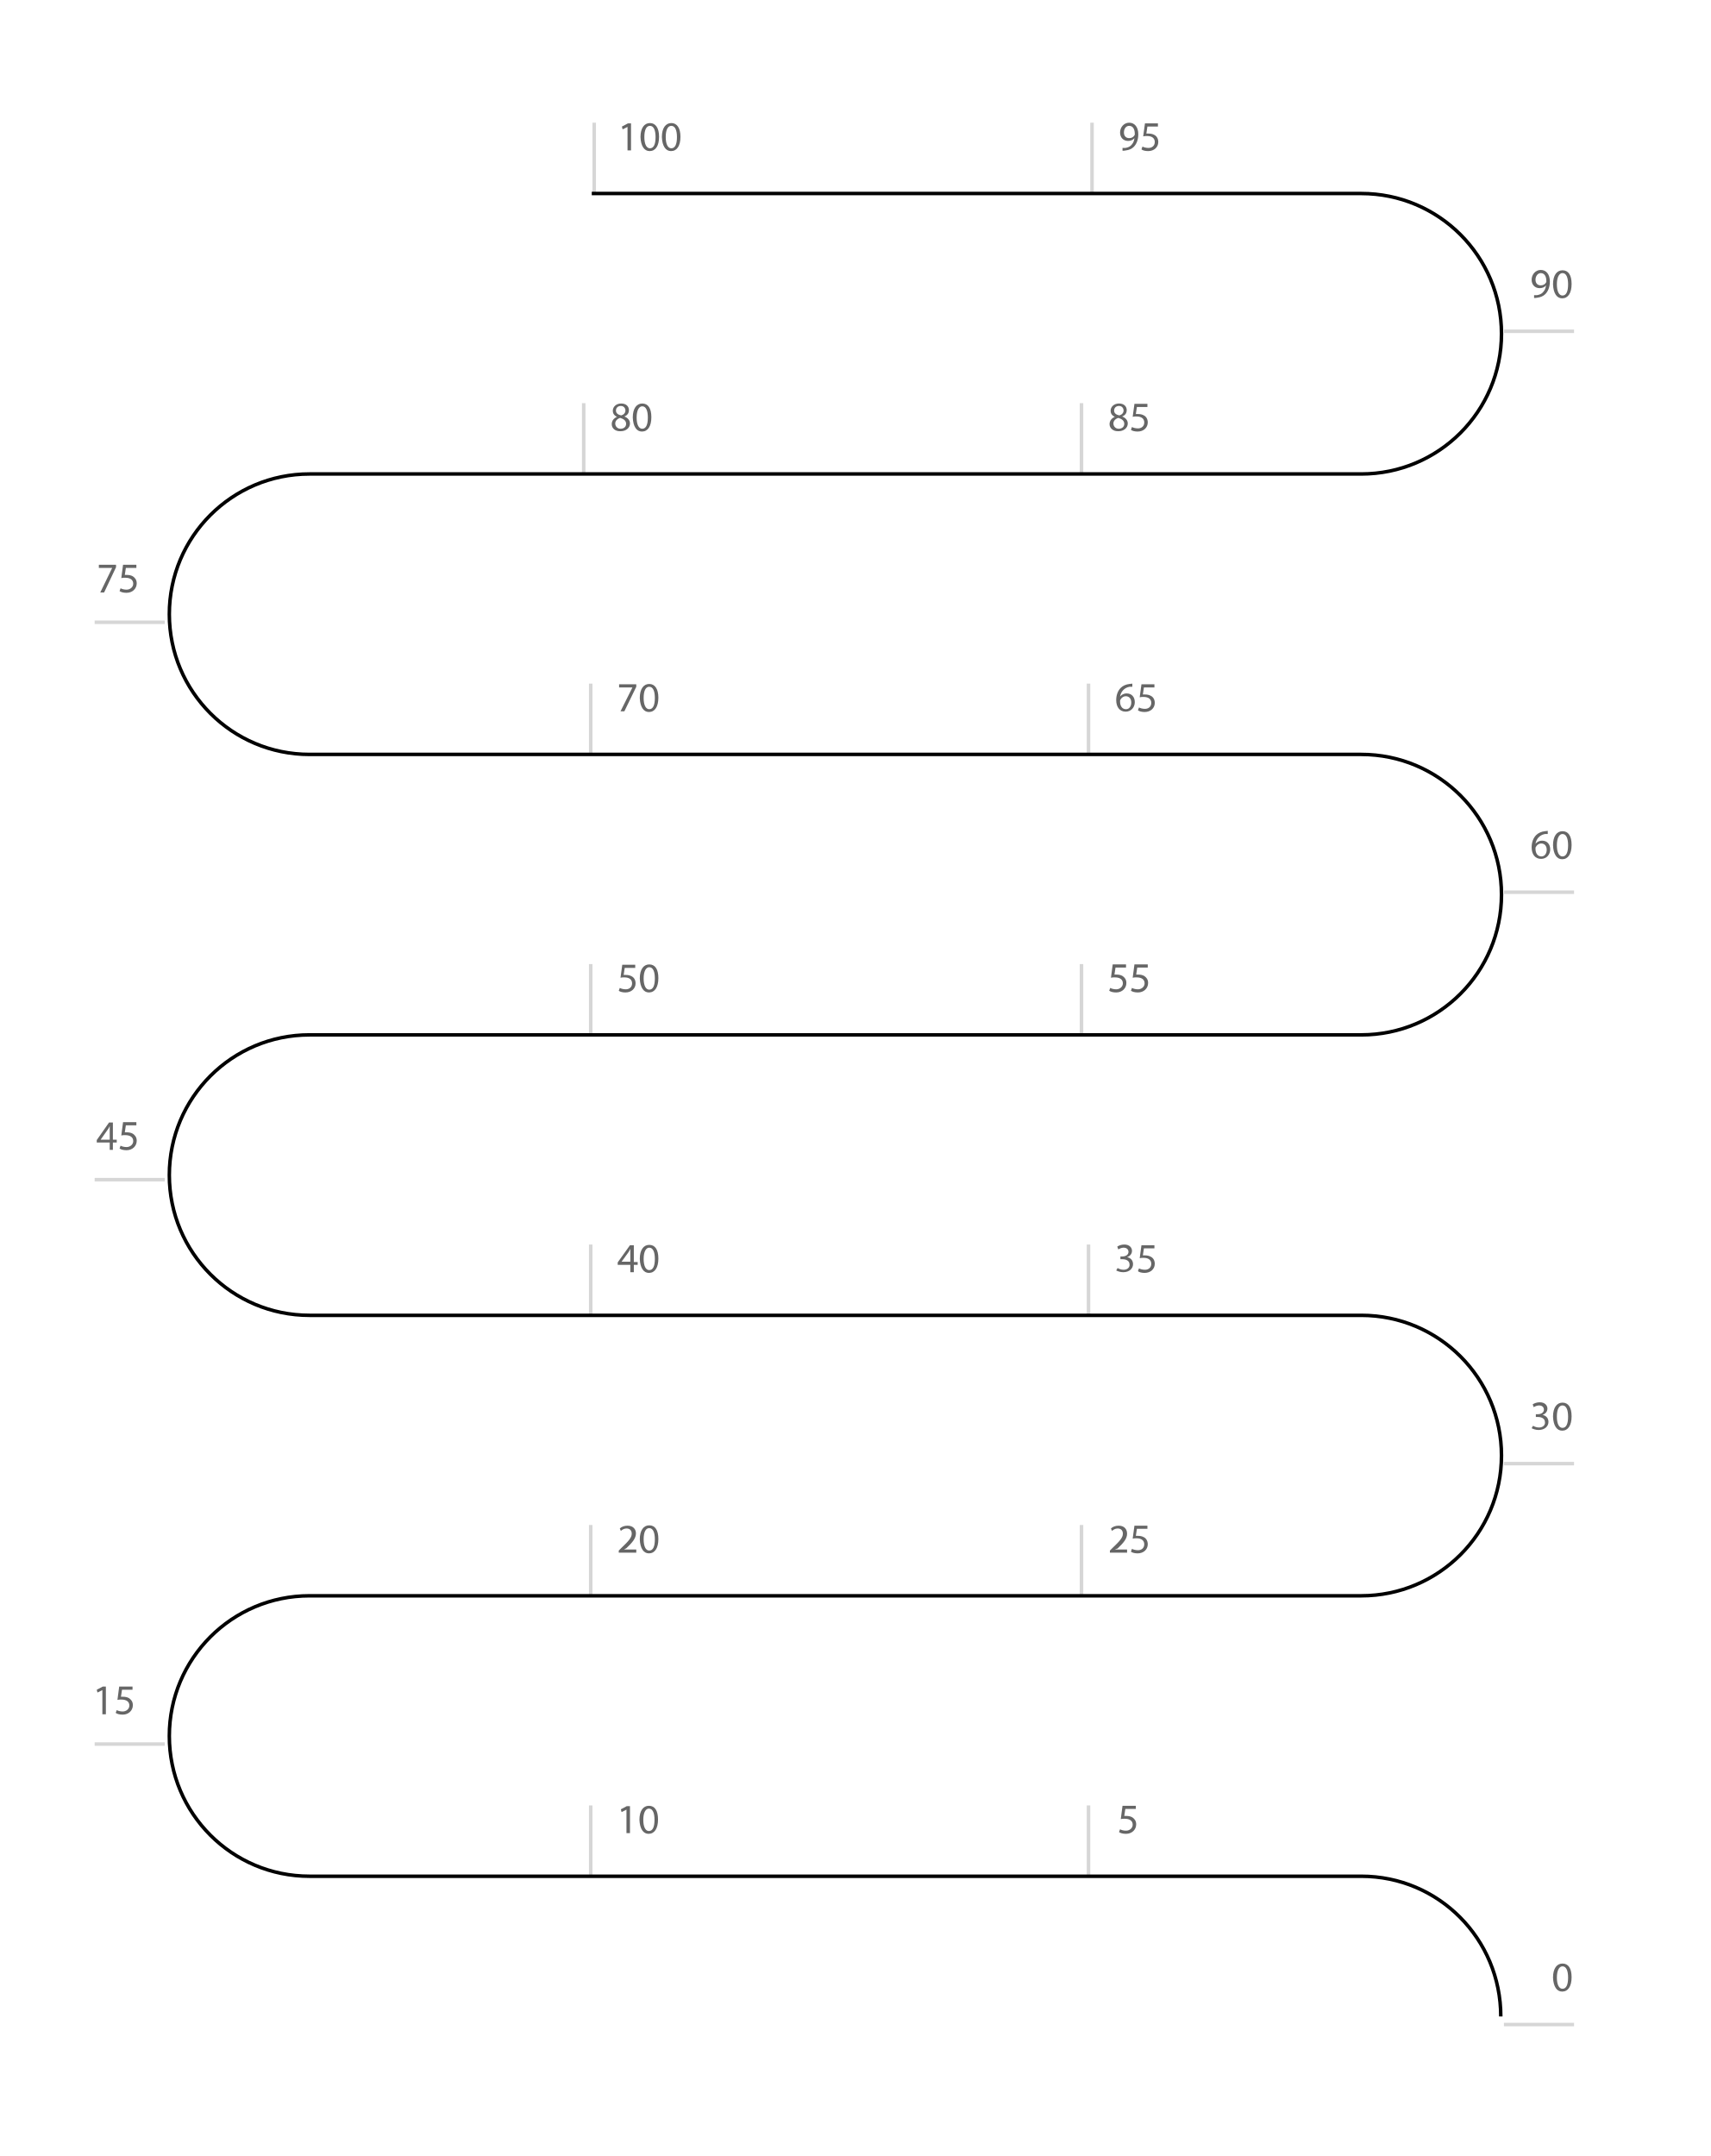
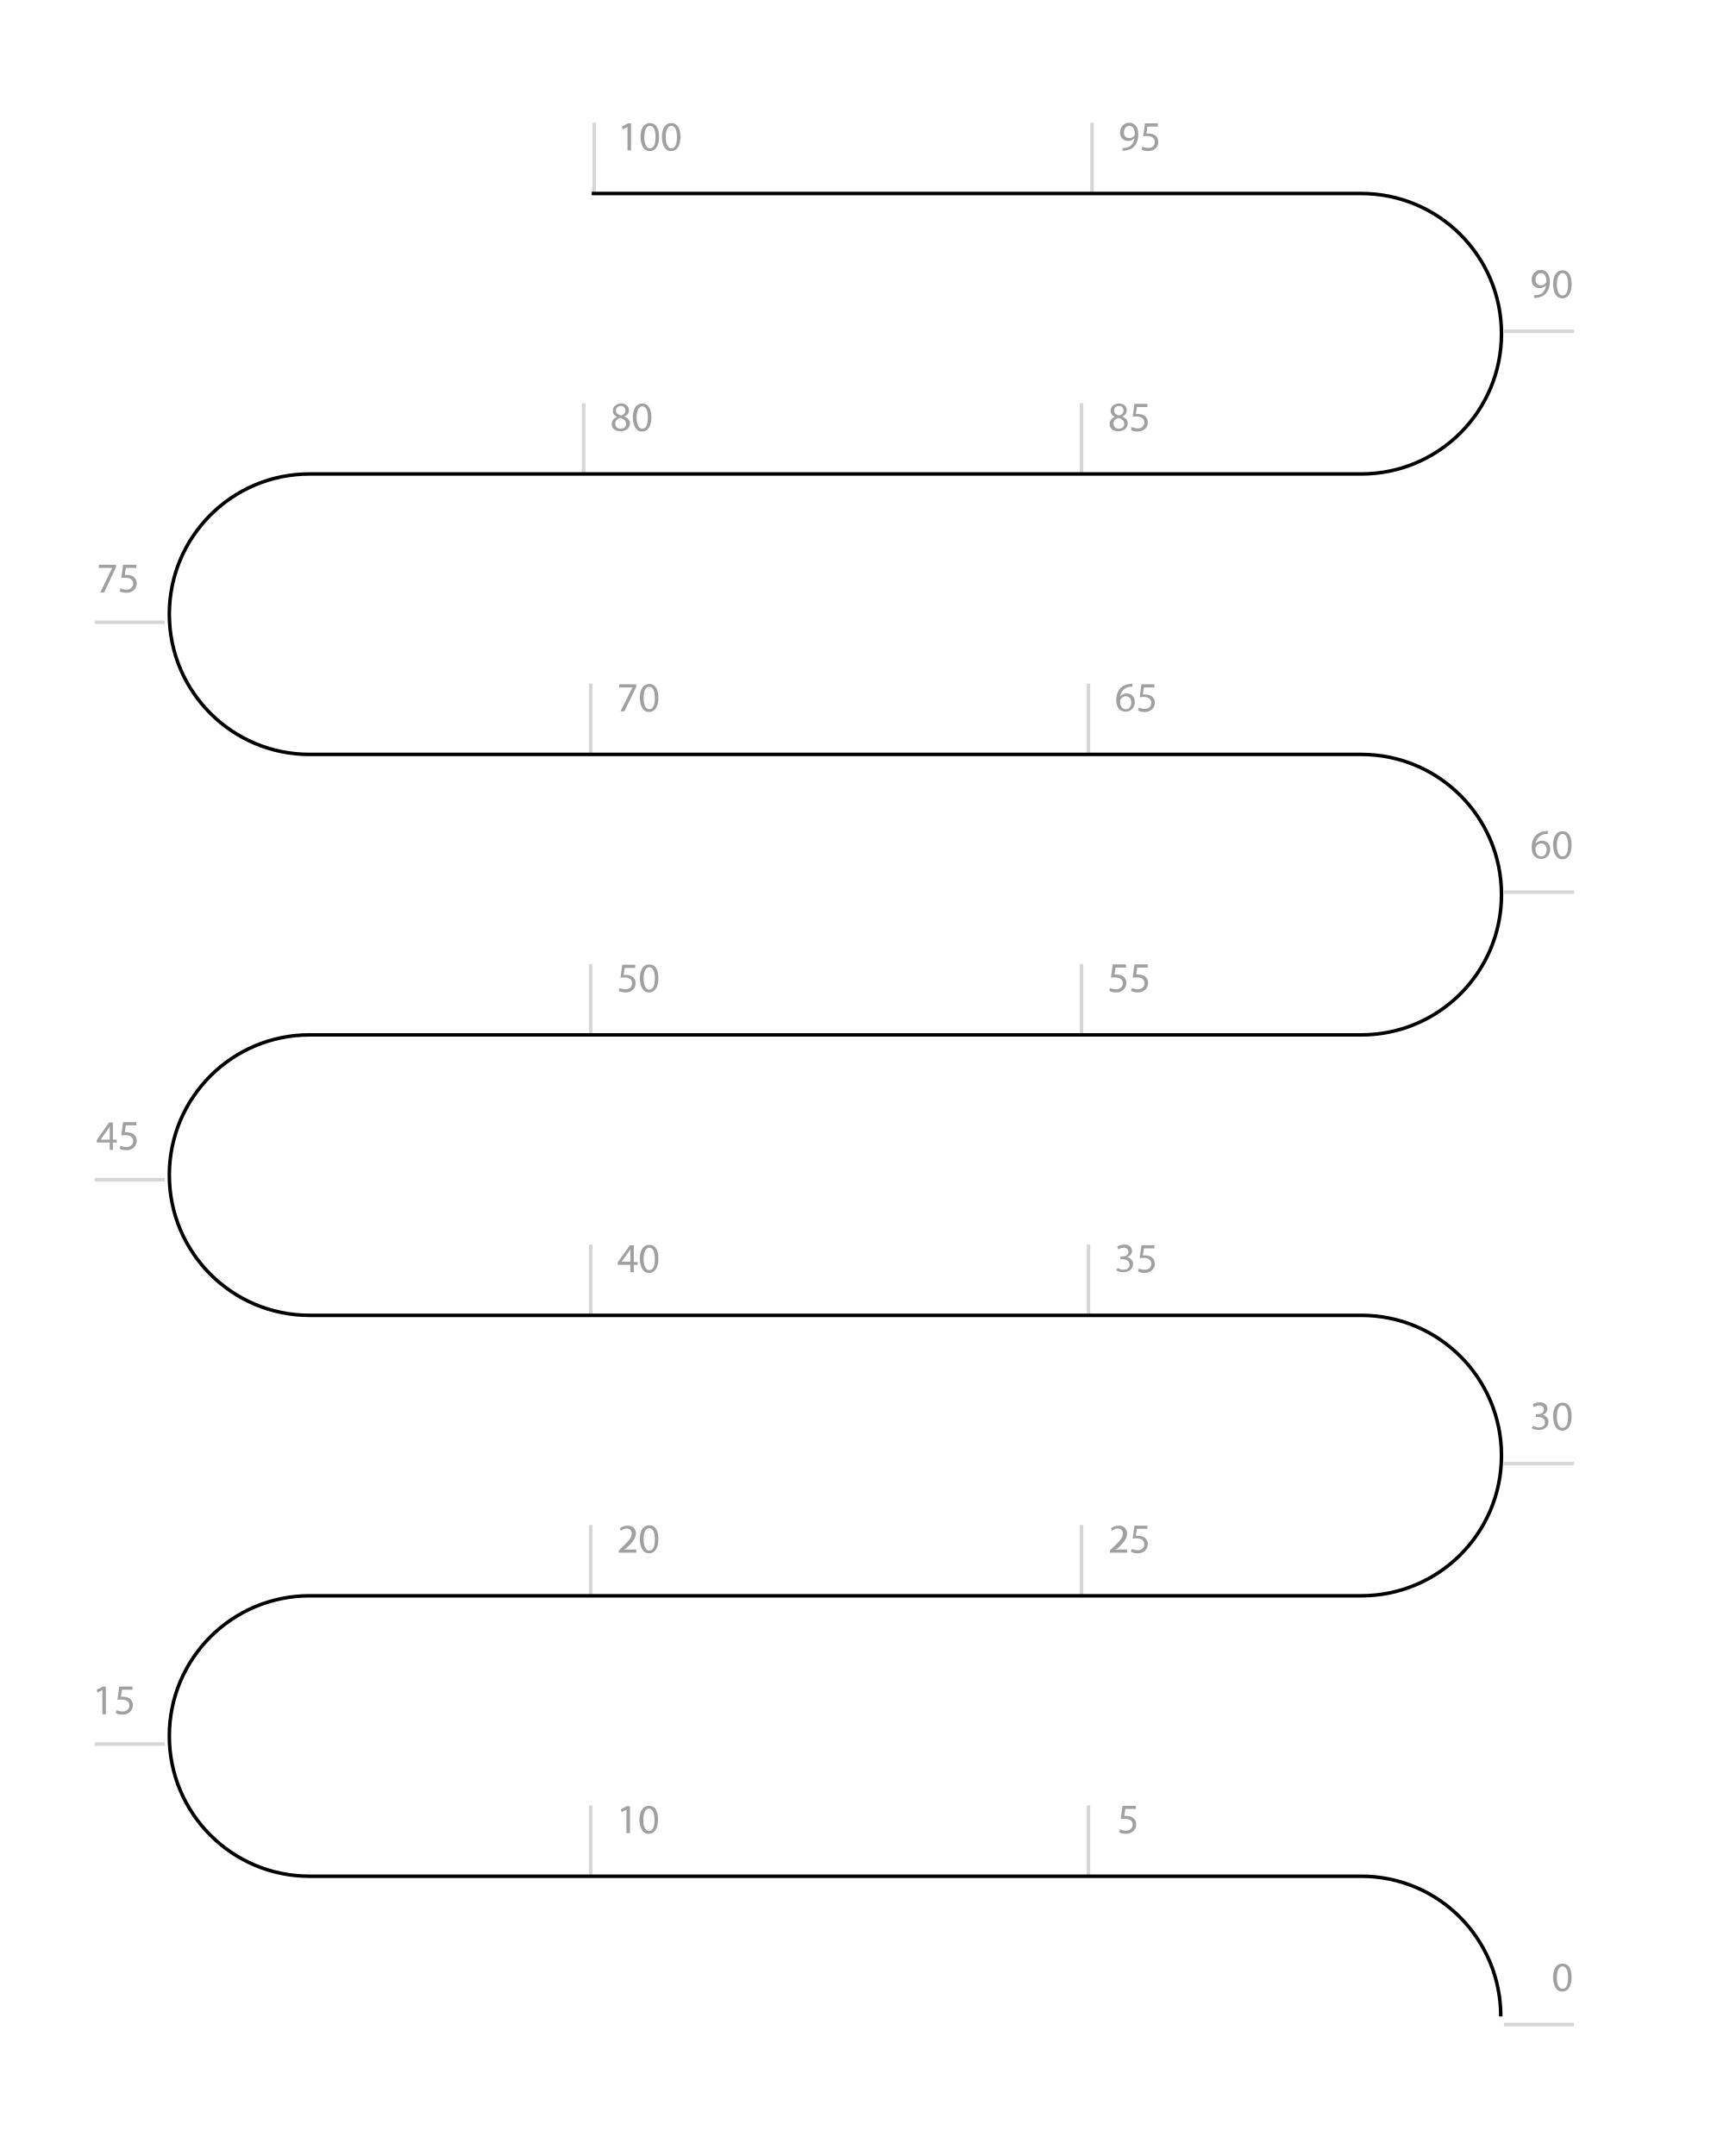
<svg xmlns="http://www.w3.org/2000/svg" version="1.1" x="0px" y="0px" width="488px" height="615px" viewBox="0 0 488 615" enable-background="new 0 0 488 615" xml:space="preserve">
  <g id="Layer_1">
    <g id="completed" display="none">
      <g display="inline">
        <path fill="none" stroke="#FFFF66" stroke-width="10" stroke-linejoin="round" stroke-miterlimit="10" d="M156,50h240     c22.1,0,40,17.9,40,40s-17.9,40-40,40H96c-22.1,0-40,17.9-40,40s17.9,40,40,40h300c22.1,0,40,17.9,40,40s-17.9,40-40,40H96     c-22.1,0-40,17.9-40,40s17.9,40,40,40h300c22.1,0,40,17.9,40,40s-17.9,40-40,40H96c-22.1,0-40,17.9-40,40c0,22.1,17.9,40,40,40     h300c22.1,0,40,17.9,40,40" />
      </g>
      <g display="inline">
        <path fill="none" stroke="#D6D6D6" stroke-width="2" d="M156,50h240c22.1,0,40,17.9,40,40s-17.9,40-40,40H96     c-22.1,0-40,17.9-40,40s17.9,40,40,40h300c22.1,0,40,17.9,40,40s-17.9,40-40,40H96c-22.1,0-40,17.9-40,40s17.9,40,40,40h300     c22.1,0,40,17.9,40,40s-17.9,40-40,40H96c-22.1,0-40,17.9-40,40c0,22.1,17.9,40,40,40h300c22.1,0,40,17.9,40,40" />
      </g>
    </g>
    <g>
      <rect x="310" y="515" fill="#D6D6D6" width="1" height="20" />
      <g>
-         <path fill="#666666" d="M324,516h-3l-0.3,2c0.2,0,0.4,0,0.6,0c0.6,0,1.2,0.1,1.7,0.4c0.6,0.4,1.1,1,1.1,2c0,1.5-1.2,2.7-2.9,2.7     c-0.9,0-1.6-0.2-2-0.5l0.3-0.8c0.3,0.2,1,0.4,1.7,0.4c1,0,1.9-0.7,1.9-1.7c0-1-0.7-1.7-2.3-1.7c-0.4,0-0.8,0-1.1,0.1l0.5-3.8h3.8     V516z" />
+         <path fill="#A0A0A0" d="M324,516h-3l-0.3,2c0.2,0,0.4,0,0.6,0c0.6,0,1.2,0.1,1.7,0.4c0.6,0.4,1.1,1,1.1,2c0,1.5-1.2,2.7-2.9,2.7     c-0.9,0-1.6-0.2-2-0.5l0.3-0.8c0.3,0.2,1,0.4,1.7,0.4c1,0,1.9-0.7,1.9-1.7s-0.7-1.7-2.3-1.7c-0.4,0-0.8,0-1.1,0.1l0.5-3.8h3.8     L324,516L324,516z" />
      </g>
    </g>
    <g>
      <rect x="429" y="577" fill="#D6D6D6" width="20" height="1" />
      <g>
-         <path fill="#666666" d="M448.3,564c0,2.6-1,4.1-2.7,4.1c-1.5,0-2.5-1.4-2.6-4c0-2.6,1.1-4,2.7-4     C447.4,560.1,448.3,561.5,448.3,564z M444.1,564.1c0,2,0.6,3.2,1.6,3.2c1.1,0,1.6-1.2,1.6-3.2c0-1.9-0.5-3.2-1.6-3.2     C444.8,560.9,444.1,562,444.1,564.1z" />
+         <path fill="#A0A0A0" d="M448.3,564c0,2.6-1,4.1-2.7,4.1c-1.5,0-2.5-1.4-2.6-4c0-2.6,1.1-4,2.7-4     C447.4,560.1,448.3,561.5,448.3,564z M444.1,564.1c0,2,0.6,3.2,1.6,3.2c1.1,0,1.6-1.2,1.6-3.2c0-1.9-0.5-3.2-1.6-3.2     C444.8,560.9,444.1,562,444.1,564.1z" />
      </g>
    </g>
    <g>
      <rect x="429" y="417" fill="#D6D6D6" width="20" height="1" />
      <g>
-         <path fill="#666666" d="M437.3,406.7c0.3,0.2,1,0.5,1.7,0.5c1.3,0,1.8-0.9,1.7-1.5c0-1.1-1-1.5-2-1.5h-0.6v-0.8h0.6     c0.8,0,1.7-0.4,1.7-1.3c0-0.6-0.4-1.2-1.4-1.2c-0.6,0-1.2,0.3-1.5,0.5l-0.3-0.8c0.4-0.3,1.2-0.6,2-0.6c1.5,0,2.2,0.9,2.2,1.8     c0,0.8-0.5,1.5-1.4,1.8v0c1,0.2,1.7,0.9,1.7,2c0,1.2-1,2.3-2.8,2.3c-0.9,0-1.6-0.3-2-0.5L437.3,406.7z" />
-         <path fill="#666666" d="M448.3,404c0,2.6-1,4.1-2.7,4.1c-1.5,0-2.5-1.4-2.6-4c0-2.6,1.1-4,2.7-4     C447.4,400.1,448.3,401.5,448.3,404z M444.1,404.1c0,2,0.6,3.2,1.6,3.2c1.1,0,1.6-1.2,1.6-3.2c0-1.9-0.5-3.2-1.6-3.2     C444.7,400.9,444.1,402,444.1,404.1z" />
+         <path fill="#A0A0A0" d="M437.3,406.7c0.3,0.2,1,0.5,1.7,0.5c1.3,0,1.8-0.9,1.7-1.5c0-1.1-1-1.5-2-1.5h-0.6v-0.8h0.6     c0.8,0,1.7-0.4,1.7-1.3c0-0.6-0.4-1.2-1.4-1.2c-0.6,0-1.2,0.3-1.5,0.5l-0.3-0.8c0.4-0.3,1.2-0.6,2-0.6c1.5,0,2.2,0.9,2.2,1.8     c0,0.8-0.5,1.5-1.4,1.8l0,0c1,0.2,1.7,0.9,1.7,2c0,1.2-1,2.3-2.8,2.3c-0.9,0-1.6-0.3-2-0.5L437.3,406.7z" />
+         <path fill="#A0A0A0" d="M448.3,404c0,2.6-1,4.1-2.7,4.1c-1.5,0-2.5-1.4-2.6-4c0-2.6,1.1-4,2.7-4     C447.4,400.1,448.3,401.5,448.3,404z M444.1,404.1c0,2,0.6,3.2,1.6,3.2c1.1,0,1.6-1.2,1.6-3.2c0-1.9-0.5-3.2-1.6-3.2     C444.7,400.9,444.1,402,444.1,404.1z" />
      </g>
    </g>
    <g>
      <rect x="429" y="254" fill="#D6D6D6" width="20" height="1" />
      <g>
-         <path fill="#666666" d="M441.5,237.9c-0.2,0-0.5,0-0.8,0c-1.6,0.3-2.5,1.5-2.7,2.8h0c0.4-0.5,1-0.9,1.9-0.9c1.4,0,2.3,1,2.3,2.5     c0,1.4-1,2.7-2.6,2.7c-1.7,0-2.7-1.3-2.7-3.3c0-1.5,0.5-2.7,1.3-3.5c0.6-0.6,1.5-1,2.5-1.1c0.3,0,0.6-0.1,0.8-0.1L441.5,237.9     L441.5,237.9z M441.2,242.4c0-1.1-0.6-1.8-1.6-1.8c-0.6,0-1.2,0.4-1.5,1c-0.1,0.1-0.1,0.3-0.1,0.5c0,1.3,0.6,2.2,1.7,2.2     C440.6,244.3,441.2,243.5,441.2,242.4z" />
-         <path fill="#666666" d="M448.3,241c0,2.6-1,4.1-2.7,4.1c-1.5,0-2.5-1.4-2.6-4c0-2.6,1.1-4,2.7-4     C447.4,237.1,448.3,238.5,448.3,241z M444.1,241.1c0,2,0.6,3.2,1.6,3.2c1.1,0,1.6-1.2,1.6-3.2c0-1.9-0.5-3.2-1.6-3.2     C444.8,237.9,444.1,239,444.1,241.1z" />
+         <path fill="#A0A0A0" d="M441.5,237.9c-0.2,0-0.5,0-0.8,0c-1.6,0.3-2.5,1.5-2.7,2.8l0,0c0.4-0.5,1-0.9,1.9-0.9     c1.4,0,2.3,1,2.3,2.5c0,1.4-1,2.7-2.6,2.7c-1.7,0-2.7-1.3-2.7-3.3c0-1.5,0.5-2.7,1.3-3.5c0.6-0.6,1.5-1,2.5-1.1     c0.3,0,0.6-0.1,0.8-0.1L441.5,237.9L441.5,237.9z M441.2,242.4c0-1.1-0.6-1.8-1.6-1.8c-0.6,0-1.2,0.4-1.5,1     c-0.1,0.1-0.1,0.3-0.1,0.5c0,1.3,0.6,2.2,1.7,2.2C440.6,244.3,441.2,243.5,441.2,242.4z" />
+         <path fill="#A0A0A0" d="M448.3,241c0,2.6-1,4.1-2.7,4.1c-1.5,0-2.5-1.4-2.6-4c0-2.6,1.1-4,2.7-4     C447.4,237.1,448.3,238.5,448.3,241z M444.1,241.1c0,2,0.6,3.2,1.6,3.2c1.1,0,1.6-1.2,1.6-3.2c0-1.9-0.5-3.2-1.6-3.2     C444.8,237.9,444.1,239,444.1,241.1z" />
      </g>
    </g>
    <g>
      <rect x="429" y="94" fill="#D6D6D6" width="20" height="1" />
      <g>
-         <path fill="#666666" d="M437.6,84.2c0.2,0,0.5,0,0.8,0c0.6-0.1,1.2-0.3,1.6-0.7c0.5-0.5,0.9-1.1,1-2.1h0c-0.4,0.5-1,0.8-1.8,0.8     c-1.4,0-2.3-1-2.3-2.4c0-1.5,1.1-2.8,2.6-2.8c1.6,0,2.6,1.3,2.6,3.3c0,1.7-0.6,2.9-1.3,3.6c-0.6,0.6-1.4,0.9-2.2,1     c-0.4,0.1-0.7,0.1-1,0.1L437.6,84.2L437.6,84.2z M438,79.8c0,1,0.6,1.6,1.5,1.6c0.7,0,1.2-0.3,1.5-0.8c0.1-0.1,0.1-0.2,0.1-0.4     c0-1.3-0.5-2.3-1.6-2.3C438.7,77.9,438,78.7,438,79.8z" />
-         <path fill="#666666" d="M448.3,81c0,2.6-1,4.1-2.7,4.1c-1.5,0-2.5-1.4-2.6-4c0-2.6,1.1-4,2.7-4C447.4,77.1,448.3,78.5,448.3,81z      M444.1,81.1c0,2,0.6,3.2,1.6,3.2c1.1,0,1.6-1.2,1.6-3.2c0-1.9-0.5-3.2-1.6-3.2C444.8,77.9,444.1,79,444.1,81.1z" />
+         <path fill="#A0A0A0" d="M437.6,84.2c0.2,0,0.5,0,0.8,0c0.6-0.1,1.2-0.3,1.6-0.7c0.5-0.5,0.9-1.1,1-2.1l0,0     c-0.4,0.5-1,0.8-1.8,0.8c-1.4,0-2.3-1-2.3-2.4c0-1.5,1.1-2.8,2.6-2.8c1.6,0,2.6,1.3,2.6,3.3c0,1.7-0.6,2.9-1.3,3.6     c-0.6,0.6-1.4,0.9-2.2,1c-0.4,0.1-0.7,0.1-1,0.1L437.6,84.2L437.6,84.2z M438,79.8c0,1,0.6,1.6,1.5,1.6c0.7,0,1.2-0.3,1.5-0.8     c0.1-0.1,0.1-0.2,0.1-0.4c0-1.3-0.5-2.3-1.6-2.3C438.7,77.9,438,78.7,438,79.8z" />
+         <path fill="#A0A0A0" d="M448.3,81c0,2.6-1,4.1-2.7,4.1c-1.5,0-2.5-1.4-2.6-4c0-2.6,1.1-4,2.7-4C447.4,77.1,448.3,78.5,448.3,81z      M444.1,81.1c0,2,0.6,3.2,1.6,3.2c1.1,0,1.6-1.2,1.6-3.2c0-1.9-0.5-3.2-1.6-3.2C444.8,77.9,444.1,79,444.1,81.1z" />
      </g>
    </g>
    <g>
      <rect x="27" y="497" fill="#D6D6D6" width="20" height="1" />
      <g>
-         <path fill="#666666" d="M29.2,482.1L29.2,482.1l-1.4,0.7l-0.2-0.8l1.7-0.9h0.9v7.9h-1L29.2,482.1L29.2,482.1z" />
-         <path fill="#666666" d="M37.8,482h-3l-0.3,2c0.2,0,0.4,0,0.6,0c0.6,0,1.2,0.1,1.7,0.4c0.6,0.4,1.1,1,1.1,2c0,1.5-1.2,2.7-2.9,2.7     c-0.9,0-1.6-0.2-2-0.5l0.3-0.8c0.3,0.2,1,0.4,1.7,0.4c1,0,1.9-0.7,1.9-1.7c0-1-0.7-1.7-2.3-1.7c-0.4,0-0.8,0-1.1,0.1l0.5-3.8h3.8     C37.8,481.1,37.8,482,37.8,482z" />
+         <path fill="#A0A0A0" d="M29.2,482.1L29.2,482.1l-1.4,0.7l-0.2-0.8l1.7-0.9h0.9v7.9h-1V482.1L29.2,482.1z" />
+         <path fill="#A0A0A0" d="M37.8,482h-3l-0.3,2c0.2,0,0.4,0,0.6,0c0.6,0,1.2,0.1,1.7,0.4c0.6,0.4,1.1,1,1.1,2c0,1.5-1.2,2.7-2.9,2.7     c-0.9,0-1.6-0.2-2-0.5l0.3-0.8c0.3,0.2,1,0.4,1.7,0.4c1,0,1.9-0.7,1.9-1.7s-0.7-1.7-2.3-1.7c-0.4,0-0.8,0-1.1,0.1l0.5-3.8h3.8     V482z" />
      </g>
    </g>
    <g>
      <rect x="27" y="336" fill="#D6D6D6" width="20" height="1" />
      <g>
-         <path fill="#666666" d="M31.3,328v-2.1h-3.7v-0.7l3.5-5h1.1v4.9h1.1v0.8h-1.1v2.1H31.3z M31.3,325v-2.6c0-0.4,0-0.8,0-1.2h0     c-0.2,0.5-0.4,0.8-0.7,1.2l-1.9,2.7v0H31.3z" />
-         <path fill="#666666" d="M38.9,321h-3l-0.3,2c0.2,0,0.4,0,0.6,0c0.6,0,1.2,0.1,1.7,0.4c0.6,0.4,1.1,1,1.1,2c0,1.5-1.2,2.7-2.9,2.7     c-0.9,0-1.6-0.2-2-0.5l0.3-0.8c0.3,0.2,1,0.4,1.7,0.4c1,0,1.9-0.7,1.9-1.7c0-1-0.7-1.7-2.3-1.7c-0.4,0-0.8,0-1.1,0.1l0.5-3.8h3.8     C38.9,320.1,38.9,321,38.9,321z" />
+         <path fill="#A0A0A0" d="M31.3,328v-2.1h-3.7v-0.7l3.5-5h1.1v4.9h1.1v0.8h-1.1v2.1L31.3,328L31.3,328z M31.3,325v-2.6     c0-0.4,0-0.8,0-1.2l0,0c-0.2,0.5-0.4,0.8-0.7,1.2l-1.9,2.7l0,0h2.6V325z" />
+         <path fill="#A0A0A0" d="M38.9,321h-3l-0.3,2c0.2,0,0.4,0,0.6,0c0.6,0,1.2,0.1,1.7,0.4c0.6,0.4,1.1,1,1.1,2c0,1.5-1.2,2.7-2.9,2.7     c-0.9,0-1.6-0.2-2-0.5l0.3-0.8c0.3,0.2,1,0.4,1.7,0.4c1,0,1.9-0.7,1.9-1.7s-0.7-1.7-2.3-1.7c-0.4,0-0.8,0-1.1,0.1l0.5-3.8h3.8     V321z" />
      </g>
    </g>
    <g>
      <rect x="27" y="177" fill="#D6D6D6" width="20" height="1" />
      <g>
-         <path fill="#666666" d="M33.1,161.1v0.7l-3.4,7.2h-1.1l3.4-7v0h-3.8v-0.9H33.1z" />
-         <path fill="#666666" d="M38.9,162h-3l-0.3,2c0.2,0,0.4,0,0.6,0c0.6,0,1.2,0.1,1.7,0.4c0.6,0.4,1.1,1,1.1,2c0,1.5-1.2,2.7-2.9,2.7     c-0.9,0-1.6-0.2-2-0.5l0.3-0.8c0.3,0.2,1,0.4,1.7,0.4c1,0,1.9-0.7,1.9-1.7c0-1-0.7-1.7-2.3-1.7c-0.4,0-0.8,0-1.1,0.1l0.5-3.8h3.8     C38.9,161.1,38.9,162,38.9,162z" />
+         <path fill="#A0A0A0" d="M33.1,161.1v0.7l-3.4,7.2h-1.1l3.4-7l0,0h-3.8v-0.9H33.1z" />
+         <path fill="#A0A0A0" d="M38.9,162h-3l-0.3,2c0.2,0,0.4,0,0.6,0c0.6,0,1.2,0.1,1.7,0.4c0.6,0.4,1.1,1,1.1,2c0,1.5-1.2,2.7-2.9,2.7     c-0.9,0-1.6-0.2-2-0.5l0.3-0.8c0.3,0.2,1,0.4,1.7,0.4c1,0,1.9-0.7,1.9-1.7s-0.7-1.7-2.3-1.7c-0.4,0-0.8,0-1.1,0.1l0.5-3.8h3.8     C38.9,161.1,38.9,162,38.9,162z" />
      </g>
    </g>
    <g>
      <rect x="168" y="515" fill="#D6D6D6" width="1" height="20" />
      <g>
-         <path fill="#666666" d="M178.7,516.2L178.7,516.2l-1.4,0.7l-0.2-0.8l1.7-0.9h0.9v7.7h-1L178.7,516.2L178.7,516.2z" />
-         <path fill="#666666" d="M187.7,519c0,2.6-1,4.1-2.7,4.1c-1.5,0-2.5-1.4-2.6-4c0-2.6,1.1-4,2.7-4     C186.8,515.1,187.7,516.5,187.7,519z M183.5,519.1c0,2,0.6,3.2,1.6,3.2c1.1,0,1.6-1.2,1.6-3.2c0-1.9-0.5-3.2-1.6-3.2     C184.2,515.9,183.5,517,183.5,519.1z" />
+         <path fill="#A0A0A0" d="M178.7,516.2L178.7,516.2l-1.4,0.7l-0.2-0.8l1.7-0.9h0.9v7.7h-1V516.2L178.7,516.2z" />
+         <path fill="#A0A0A0" d="M187.7,519c0,2.6-1,4.1-2.7,4.1c-1.5,0-2.5-1.4-2.6-4c0-2.6,1.1-4,2.7-4     C186.8,515.1,187.7,516.5,187.7,519z M183.5,519.1c0,2,0.6,3.2,1.6,3.2c1.1,0,1.6-1.2,1.6-3.2c0-1.9-0.5-3.2-1.6-3.2     C184.2,515.9,183.5,517,183.5,519.1z" />
      </g>
    </g>
    <g>
      <rect x="308" y="435" fill="#D6D6D6" width="1" height="20" />
      <g>
-         <path fill="#666666" d="M316.6,442.9v-0.6l0.8-0.8c2-1.9,2.9-2.9,2.9-4c0-0.8-0.4-1.5-1.5-1.5c-0.7,0-1.3,0.4-1.6,0.7l-0.3-0.7     c0.5-0.5,1.3-0.8,2.2-0.8c1.7,0,2.4,1.1,2.4,2.3c0,1.4-1,2.6-2.7,4.2L318,442v0h3.5v0.9H316.6z" />
-         <path fill="#666666" d="M327.3,436.1h-3l-0.3,2c0.2,0,0.3,0,0.6,0c0.6,0,1.2,0.1,1.7,0.4c0.6,0.3,1.1,1,1.1,2     c0,1.5-1.2,2.6-2.9,2.6c-0.8,0-1.6-0.2-1.9-0.5l0.3-0.8c0.3,0.2,1,0.4,1.7,0.4c1,0,1.8-0.6,1.8-1.7c0-1-0.7-1.7-2.2-1.7     c-0.4,0-0.8,0-1.1,0.1l0.5-3.7h3.7V436.1z" />
+         <path fill="#A0A0A0" d="M316.6,442.9v-0.6l0.8-0.8c2-1.9,2.9-2.9,2.9-4c0-0.8-0.4-1.5-1.5-1.5c-0.7,0-1.3,0.4-1.6,0.7l-0.3-0.7     c0.5-0.5,1.3-0.8,2.2-0.8c1.7,0,2.4,1.1,2.4,2.3c0,1.4-1,2.6-2.7,4.2L318,442l0,0h3.5v0.9H316.6z" />
+         <path fill="#A0A0A0" d="M327.3,436.1h-3l-0.3,2c0.2,0,0.3,0,0.6,0c0.6,0,1.2,0.1,1.7,0.4c0.6,0.3,1.1,1,1.1,2     c0,1.5-1.2,2.6-2.9,2.6c-0.8,0-1.6-0.2-1.9-0.5l0.3-0.8c0.3,0.2,1,0.4,1.7,0.4c1,0,1.8-0.6,1.8-1.7c0-1-0.7-1.7-2.2-1.7     c-0.4,0-0.8,0-1.1,0.1l0.5-3.7h3.7L327.3,436.1L327.3,436.1z" />
      </g>
    </g>
    <g>
      <rect x="168" y="435" fill="#D6D6D6" width="1" height="20" />
      <g>
-         <path fill="#666666" d="M176.5,442.9v-0.6l0.8-0.8c2-1.9,2.9-2.9,2.9-4c0-0.8-0.4-1.5-1.5-1.5c-0.7,0-1.3,0.4-1.6,0.7l-0.3-0.7     c0.5-0.5,1.3-0.8,2.2-0.8c1.7,0,2.4,1.1,2.4,2.2c0,1.4-1,2.6-2.7,4.2L178,442v0h3.5v0.9H176.5z" />
-         <path fill="#666666" d="M187.8,439c0,2.6-1,4.1-2.7,4.1c-1.5,0-2.5-1.4-2.6-4c0-2.6,1.1-4,2.7-4     C186.9,435.1,187.8,436.5,187.8,439z M183.6,439.1c0,2,0.6,3.2,1.6,3.2c1.1,0,1.6-1.2,1.6-3.2c0-1.9-0.5-3.2-1.6-3.2     C184.2,435.9,183.6,437,183.6,439.1z" />
+         <path fill="#A0A0A0" d="M176.5,442.9v-0.6l0.8-0.8c2-1.9,2.9-2.9,2.9-4c0-0.8-0.4-1.5-1.5-1.5c-0.7,0-1.3,0.4-1.6,0.7l-0.3-0.7     c0.5-0.5,1.3-0.8,2.2-0.8c1.7,0,2.4,1.1,2.4,2.2c0,1.4-1,2.6-2.7,4.2L178,442l0,0h3.5v0.9H176.5z" />
+         <path fill="#A0A0A0" d="M187.8,439c0,2.6-1,4.1-2.7,4.1c-1.5,0-2.5-1.4-2.6-4c0-2.6,1.1-4,2.7-4     C186.9,435.1,187.8,436.5,187.8,439z M183.6,439.1c0,2,0.6,3.2,1.6,3.2c1.1,0,1.6-1.2,1.6-3.2c0-1.9-0.5-3.2-1.6-3.2     C184.2,435.9,183.6,437,183.6,439.1z" />
      </g>
    </g>
    <g>
      <rect x="310" y="355" fill="#D6D6D6" width="1" height="20" />
      <g>
-         <path fill="#666666" d="M318.8,361.7c0.3,0.2,1,0.5,1.7,0.5c1.3,0,1.8-0.9,1.7-1.5c0-1.1-1-1.5-2-1.5h-0.6v-0.8h0.6     c0.8,0,1.7-0.4,1.7-1.3c0-0.6-0.4-1.2-1.4-1.2c-0.6,0-1.2,0.3-1.5,0.5l-0.3-0.8c0.4-0.3,1.2-0.6,2-0.6c1.5,0,2.2,0.9,2.2,1.8     c0,0.8-0.5,1.5-1.4,1.8v0c1,0.2,1.7,0.9,1.7,2c0,1.2-1,2.3-2.8,2.3c-0.9,0-1.6-0.3-2-0.5L318.8,361.7z" />
-         <path fill="#666666" d="M329.3,356.1h-3l-0.3,2c0.2,0,0.3,0,0.6,0c0.6,0,1.2,0.1,1.7,0.4c0.6,0.3,1.1,1,1.1,2     c0,1.5-1.2,2.6-2.9,2.6c-0.8,0-1.6-0.2-1.9-0.5l0.3-0.8c0.3,0.2,1,0.4,1.7,0.4c1,0,1.8-0.6,1.8-1.7c0-1-0.7-1.7-2.2-1.7     c-0.4,0-0.8,0-1.1,0.1l0.5-3.7h3.7V356.1z" />
+         <path fill="#A0A0A0" d="M318.8,361.7c0.3,0.2,1,0.5,1.7,0.5c1.3,0,1.8-0.9,1.7-1.5c0-1.1-1-1.5-2-1.5h-0.6v-0.8h0.6     c0.8,0,1.7-0.4,1.7-1.3c0-0.6-0.4-1.2-1.4-1.2c-0.6,0-1.2,0.3-1.5,0.5l-0.3-0.8c0.4-0.3,1.2-0.6,2-0.6c1.5,0,2.2,0.9,2.2,1.8     c0,0.8-0.5,1.5-1.4,1.8l0,0c1,0.2,1.7,0.9,1.7,2c0,1.2-1,2.3-2.8,2.3c-0.9,0-1.6-0.3-2-0.5L318.8,361.7z" />
+         <path fill="#A0A0A0" d="M329.3,356.1h-3l-0.3,2c0.2,0,0.3,0,0.6,0c0.6,0,1.2,0.1,1.7,0.4c0.6,0.3,1.1,1,1.1,2     c0,1.5-1.2,2.6-2.9,2.6c-0.8,0-1.6-0.2-1.9-0.5l0.3-0.8c0.3,0.2,1,0.4,1.7,0.4c1,0,1.8-0.6,1.8-1.7c0-1-0.7-1.7-2.2-1.7     c-0.4,0-0.8,0-1.1,0.1l0.5-3.7h3.7L329.3,356.1L329.3,356.1z" />
      </g>
    </g>
    <g>
      <rect x="168" y="355" fill="#D6D6D6" width="1" height="20" />
      <g>
-         <path fill="#666666" d="M179.8,362.9v-2.1h-3.6v-0.7l3.5-4.9h1.1v4.8h1.1v0.8h-1.1v2.1H179.8z M179.8,360v-2.6c0-0.4,0-0.8,0-1.2     h0c-0.2,0.5-0.4,0.8-0.6,1.1l-1.9,2.6v0H179.8z" />
-         <path fill="#666666" d="M187.8,359c0,2.6-1,4.1-2.7,4.1c-1.5,0-2.5-1.4-2.6-4c0-2.6,1.1-4,2.7-4     C186.9,355.1,187.8,356.5,187.8,359z M183.6,359.1c0,2,0.6,3.2,1.6,3.2c1.1,0,1.6-1.2,1.6-3.2c0-1.9-0.5-3.2-1.6-3.2     C184.3,355.9,183.6,357,183.6,359.1z" />
+         <path fill="#A0A0A0" d="M179.8,362.9v-2.1h-3.6v-0.7l3.5-4.9h1.1v4.8h1.1v0.8h-1.1v2.1L179.8,362.9L179.8,362.9z M179.8,360v-2.6     c0-0.4,0-0.8,0-1.2l0,0c-0.2,0.5-0.4,0.8-0.6,1.1l-1.9,2.6l0,0h2.5V360z" />
+         <path fill="#A0A0A0" d="M187.8,359c0,2.6-1,4.1-2.7,4.1c-1.5,0-2.5-1.4-2.6-4c0-2.6,1.1-4,2.7-4     C186.9,355.1,187.8,356.5,187.8,359z M183.6,359.1c0,2,0.6,3.2,1.6,3.2c1.1,0,1.6-1.2,1.6-3.2c0-1.9-0.5-3.2-1.6-3.2     C184.3,355.9,183.6,357,183.6,359.1z" />
      </g>
    </g>
    <g>
      <rect x="308" y="275" fill="#D6D6D6" width="1" height="20" />
      <g>
-         <path fill="#666666" d="M321.2,276h-3l-0.3,2c0.2,0,0.4,0,0.6,0c0.6,0,1.2,0.1,1.7,0.4c0.6,0.4,1.1,1,1.1,2     c0,1.5-1.2,2.7-2.9,2.7c-0.9,0-1.6-0.2-2-0.5l0.3-0.8c0.3,0.2,1,0.4,1.7,0.4c1,0,1.9-0.7,1.9-1.7c0-1-0.7-1.7-2.3-1.7     c-0.4,0-0.8,0-1.1,0.1l0.5-3.8h3.8V276z" />
-         <path fill="#666666" d="M327.4,276h-3l-0.3,2c0.2,0,0.4,0,0.6,0c0.6,0,1.2,0.1,1.7,0.4c0.6,0.4,1.1,1,1.1,2     c0,1.5-1.2,2.7-2.9,2.7c-0.9,0-1.6-0.2-2-0.5l0.3-0.8c0.3,0.2,1,0.4,1.7,0.4c1,0,1.9-0.7,1.9-1.7c0-1-0.7-1.7-2.3-1.7     c-0.4,0-0.8,0-1.1,0.1l0.5-3.8h3.8V276z" />
+         <path fill="#A0A0A0" d="M321.2,276h-3l-0.3,2c0.2,0,0.4,0,0.6,0c0.6,0,1.2,0.1,1.7,0.4c0.6,0.4,1.1,1,1.1,2     c0,1.5-1.2,2.7-2.9,2.7c-0.9,0-1.6-0.2-2-0.5l0.3-0.8c0.3,0.2,1,0.4,1.7,0.4c1,0,1.9-0.7,1.9-1.7s-0.7-1.7-2.3-1.7     c-0.4,0-0.8,0-1.1,0.1l0.5-3.8h3.8L321.2,276L321.2,276z" />
+         <path fill="#A0A0A0" d="M327.4,276h-3l-0.3,2c0.2,0,0.4,0,0.6,0c0.6,0,1.2,0.1,1.7,0.4c0.6,0.4,1.1,1,1.1,2     c0,1.5-1.2,2.7-2.9,2.7c-0.9,0-1.6-0.2-2-0.5l0.3-0.8c0.3,0.2,1,0.4,1.7,0.4c1,0,1.9-0.7,1.9-1.7s-0.7-1.7-2.3-1.7     c-0.4,0-0.8,0-1.1,0.1l0.5-3.8h3.8L327.4,276L327.4,276z" />
      </g>
    </g>
    <g>
      <rect x="168" y="275" fill="#D6D6D6" width="1" height="20" />
      <g>
-         <path fill="#666666" d="M181.2,276.1h-3l-0.3,2c0.2,0,0.3,0,0.6,0c0.6,0,1.2,0.1,1.7,0.4c0.6,0.3,1.1,1,1.1,2     c0,1.5-1.2,2.6-2.9,2.6c-0.8,0-1.6-0.2-1.9-0.5l0.3-0.8c0.3,0.2,1,0.4,1.7,0.4c1,0,1.8-0.6,1.8-1.7c0-1-0.7-1.7-2.2-1.7     c-0.4,0-0.8,0-1.1,0.1l0.5-3.7h3.7L181.2,276.1L181.2,276.1z" />
-         <path fill="#666666" d="M187.8,279c0,2.6-1,4.1-2.7,4.1c-1.5,0-2.5-1.4-2.6-4c0-2.6,1.1-4,2.7-4     C186.9,275.1,187.8,276.5,187.8,279z M183.6,279.1c0,2,0.6,3.2,1.6,3.2c1.1,0,1.6-1.2,1.6-3.2c0-1.9-0.5-3.2-1.6-3.2     C184.3,275.9,183.6,277,183.6,279.1z" />
+         <path fill="#A0A0A0" d="M181.2,276.1h-3l-0.3,2c0.2,0,0.3,0,0.6,0c0.6,0,1.2,0.1,1.7,0.4c0.6,0.3,1.1,1,1.1,2     c0,1.5-1.2,2.6-2.9,2.6c-0.8,0-1.6-0.2-1.9-0.5l0.3-0.8c0.3,0.2,1,0.4,1.7,0.4c1,0,1.8-0.6,1.8-1.7c0-1-0.7-1.7-2.2-1.7     c-0.4,0-0.8,0-1.1,0.1l0.5-3.7h3.7L181.2,276.1L181.2,276.1z" />
+         <path fill="#A0A0A0" d="M187.8,279c0,2.6-1,4.1-2.7,4.1c-1.5,0-2.5-1.4-2.6-4c0-2.6,1.1-4,2.7-4     C186.9,275.1,187.8,276.5,187.8,279z M183.6,279.1c0,2,0.6,3.2,1.6,3.2c1.1,0,1.6-1.2,1.6-3.2c0-1.9-0.5-3.2-1.6-3.2     C184.3,275.9,183.6,277,183.6,279.1z" />
      </g>
    </g>
    <g>
      <rect x="310" y="195" fill="#D6D6D6" width="1" height="20" />
      <g>
-         <path fill="#666666" d="M323,195.9c-0.2,0-0.5,0-0.8,0c-1.6,0.3-2.5,1.5-2.7,2.8h0c0.4-0.5,1-0.9,1.9-0.9c1.4,0,2.3,1,2.3,2.5     c0,1.4-1,2.7-2.6,2.7c-1.7,0-2.7-1.3-2.7-3.3c0-1.5,0.5-2.7,1.3-3.5c0.6-0.6,1.5-1,2.5-1.1c0.3,0,0.6-0.1,0.8-0.1L323,195.9     L323,195.9z M322.7,200.4c0-1.1-0.6-1.8-1.6-1.8c-0.6,0-1.2,0.4-1.5,1c-0.1,0.1-0.1,0.3-0.1,0.5c0,1.3,0.6,2.2,1.7,2.2     C322.1,202.3,322.7,201.5,322.7,200.4z" />
-         <path fill="#666666" d="M329.3,196.1h-3l-0.3,2c0.2,0,0.3,0,0.6,0c0.6,0,1.2,0.1,1.7,0.4c0.6,0.3,1.1,1,1.1,2     c0,1.5-1.2,2.6-2.9,2.6c-0.8,0-1.6-0.2-1.9-0.5l0.3-0.8c0.3,0.2,1,0.4,1.7,0.4c1,0,1.8-0.6,1.8-1.7c0-1-0.7-1.7-2.2-1.7     c-0.4,0-0.8,0-1.1,0.1l0.5-3.7h3.7V196.1z" />
+         <path fill="#A0A0A0" d="M323,195.9c-0.2,0-0.5,0-0.8,0c-1.6,0.3-2.5,1.5-2.7,2.8l0,0c0.4-0.5,1-0.9,1.9-0.9c1.4,0,2.3,1,2.3,2.5     c0,1.4-1,2.7-2.6,2.7c-1.7,0-2.7-1.3-2.7-3.3c0-1.5,0.5-2.7,1.3-3.5c0.6-0.6,1.5-1,2.5-1.1c0.3,0,0.6-0.1,0.8-0.1L323,195.9     L323,195.9z M322.7,200.4c0-1.1-0.6-1.8-1.6-1.8c-0.6,0-1.2,0.4-1.5,1c-0.1,0.1-0.1,0.3-0.1,0.5c0,1.3,0.6,2.2,1.7,2.2     C322.1,202.3,322.7,201.5,322.7,200.4z" />
+         <path fill="#A0A0A0" d="M329.3,196.1h-3l-0.3,2c0.2,0,0.3,0,0.6,0c0.6,0,1.2,0.1,1.7,0.4c0.6,0.3,1.1,1,1.1,2     c0,1.5-1.2,2.6-2.9,2.6c-0.8,0-1.6-0.2-1.9-0.5l0.3-0.8c0.3,0.2,1,0.4,1.7,0.4c1,0,1.8-0.6,1.8-1.7c0-1-0.7-1.7-2.2-1.7     c-0.4,0-0.8,0-1.1,0.1l0.5-3.7h3.7L329.3,196.1L329.3,196.1z" />
      </g>
    </g>
    <g>
      <rect x="168" y="195" fill="#D6D6D6" width="1" height="20" />
      <g>
-         <path fill="#666666" d="M181.5,195.2v0.7l-3.4,7h-1.1l3.4-6.8v0h-3.8v-0.9L181.5,195.2L181.5,195.2z" />
-         <path fill="#666666" d="M187.8,199c0,2.6-1,4.1-2.7,4.1c-1.5,0-2.5-1.4-2.6-4c0-2.6,1.1-4,2.7-4     C186.8,195.1,187.8,196.5,187.8,199z M183.6,199.1c0,2,0.6,3.2,1.6,3.2c1.1,0,1.6-1.2,1.6-3.2c0-1.9-0.5-3.2-1.6-3.2     C184.2,195.9,183.6,197,183.6,199.1z" />
+         <path fill="#A0A0A0" d="M181.5,195.2v0.7l-3.4,7H177l3.4-6.8l0,0h-3.8v-0.9H181.5L181.5,195.2z" />
+         <path fill="#A0A0A0" d="M187.8,199c0,2.6-1,4.1-2.7,4.1c-1.5,0-2.5-1.4-2.6-4c0-2.6,1.1-4,2.7-4     C186.8,195.1,187.8,196.5,187.8,199z M183.6,199.1c0,2,0.6,3.2,1.6,3.2c1.1,0,1.6-1.2,1.6-3.2c0-1.9-0.5-3.2-1.6-3.2     C184.2,195.9,183.6,197,183.6,199.1z" />
      </g>
    </g>
    <g>
      <rect x="308" y="115" fill="#D6D6D6" width="1" height="20" />
      <g>
-         <path fill="#666666" d="M316.5,121c0-1,0.6-1.7,1.5-2.1l0,0c-0.9-0.4-1.2-1.1-1.2-1.7c0-1.2,1-2.1,2.4-2.1c1.5,0,2.2,0.9,2.2,1.9     c0,0.7-0.3,1.4-1.3,1.8v0c1,0.4,1.6,1.1,1.6,2c0,1.3-1.2,2.2-2.6,2.2C317.5,123.1,316.5,122.1,316.5,121z M320.7,120.9     c0-0.9-0.7-1.4-1.7-1.7c-0.9,0.3-1.4,0.9-1.4,1.6c0,0.8,0.6,1.5,1.5,1.5C320.1,122.3,320.7,121.7,320.7,120.9z M317.8,117.1     c0,0.8,0.6,1.2,1.5,1.4c0.7-0.2,1.2-0.7,1.2-1.4c0-0.6-0.4-1.3-1.3-1.3C318.3,115.8,317.8,116.4,317.8,117.1z" />
-         <path fill="#666666" d="M327.3,116.1h-3l-0.3,2c0.2,0,0.3,0,0.6,0c0.6,0,1.2,0.1,1.7,0.4c0.6,0.3,1.1,1,1.1,2     c0,1.5-1.2,2.6-2.9,2.6c-0.8,0-1.6-0.2-1.9-0.5l0.3-0.8c0.3,0.2,1,0.4,1.7,0.4c1,0,1.8-0.6,1.8-1.7c0-1-0.7-1.7-2.2-1.7     c-0.4,0-0.8,0-1.1,0.1l0.5-3.7h3.7V116.1z" />
+         <path fill="#A0A0A0" d="M316.5,121c0-1,0.6-1.7,1.5-2.1l0,0c-0.9-0.4-1.2-1.1-1.2-1.7c0-1.2,1-2.1,2.4-2.1c1.5,0,2.2,0.9,2.2,1.9     c0,0.7-0.3,1.4-1.3,1.8l0,0c1,0.4,1.6,1.1,1.6,2c0,1.3-1.2,2.2-2.6,2.2C317.5,123.1,316.5,122.1,316.5,121z M320.7,120.9     c0-0.9-0.7-1.4-1.7-1.7c-0.9,0.3-1.4,0.9-1.4,1.6c0,0.8,0.6,1.5,1.5,1.5C320.1,122.3,320.7,121.7,320.7,120.9z M317.8,117.1     c0,0.8,0.6,1.2,1.5,1.4c0.7-0.2,1.2-0.7,1.2-1.4c0-0.6-0.4-1.3-1.3-1.3C318.3,115.8,317.8,116.4,317.8,117.1z" />
+         <path fill="#A0A0A0" d="M327.3,116.1h-3l-0.3,2c0.2,0,0.3,0,0.6,0c0.6,0,1.2,0.1,1.7,0.4c0.6,0.3,1.1,1,1.1,2     c0,1.5-1.2,2.6-2.9,2.6c-0.8,0-1.6-0.2-1.9-0.5l0.3-0.8c0.3,0.2,1,0.4,1.7,0.4c1,0,1.8-0.6,1.8-1.7c0-1-0.7-1.7-2.2-1.7     c-0.4,0-0.8,0-1.1,0.1l0.5-3.7h3.7L327.3,116.1L327.3,116.1z" />
      </g>
    </g>
    <g>
      <rect x="166" y="115" fill="#D6D6D6" width="1" height="20" />
      <g>
-         <path fill="#666666" d="M174.5,121c0-1,0.6-1.7,1.5-2.1l0,0c-0.9-0.4-1.2-1.1-1.2-1.7c0-1.2,1-2.1,2.4-2.1c1.5,0,2.2,0.9,2.2,1.9     c0,0.7-0.3,1.4-1.3,1.8v0c1,0.4,1.6,1.1,1.6,2c0,1.3-1.2,2.2-2.6,2.2C175.4,123.1,174.5,122.1,174.5,121z M178.6,120.9     c0-0.9-0.7-1.4-1.7-1.7c-0.9,0.3-1.4,0.9-1.4,1.6c0,0.8,0.6,1.5,1.5,1.5C178,122.3,178.6,121.7,178.6,120.9z M175.7,117.1     c0,0.8,0.6,1.2,1.5,1.4c0.7-0.2,1.2-0.7,1.2-1.4c0-0.6-0.4-1.3-1.3-1.3C176.2,115.8,175.7,116.4,175.7,117.1z" />
-         <path fill="#666666" d="M185.8,119c0,2.6-1,4.1-2.7,4.1c-1.5,0-2.5-1.4-2.6-4c0-2.6,1.1-4,2.7-4     C184.9,115.1,185.8,116.5,185.8,119z M181.6,119.1c0,2,0.6,3.2,1.6,3.2c1.1,0,1.6-1.2,1.6-3.2c0-1.9-0.5-3.2-1.6-3.2     C182.3,115.9,181.6,117,181.6,119.1z" />
+         <path fill="#A0A0A0" d="M174.5,121c0-1,0.6-1.7,1.5-2.1l0,0c-0.9-0.4-1.2-1.1-1.2-1.7c0-1.2,1-2.1,2.4-2.1c1.5,0,2.2,0.9,2.2,1.9     c0,0.7-0.3,1.4-1.3,1.8l0,0c1,0.4,1.6,1.1,1.6,2c0,1.3-1.2,2.2-2.6,2.2C175.4,123.1,174.5,122.1,174.5,121z M178.6,120.9     c0-0.9-0.7-1.4-1.7-1.7c-0.9,0.3-1.4,0.9-1.4,1.6c0,0.8,0.6,1.5,1.5,1.5C178,122.3,178.6,121.7,178.6,120.9z M175.7,117.1     c0,0.8,0.6,1.2,1.5,1.4c0.7-0.2,1.2-0.7,1.2-1.4c0-0.6-0.4-1.3-1.3-1.3C176.2,115.8,175.7,116.4,175.7,117.1z" />
+         <path fill="#A0A0A0" d="M185.8,119c0,2.6-1,4.1-2.7,4.1c-1.5,0-2.5-1.4-2.6-4c0-2.6,1.1-4,2.7-4     C184.9,115.1,185.8,116.5,185.8,119z M181.6,119.1c0,2,0.6,3.2,1.6,3.2c1.1,0,1.6-1.2,1.6-3.2c0-1.9-0.5-3.2-1.6-3.2     C182.3,115.9,181.6,117,181.6,119.1z" />
      </g>
    </g>
    <g>
      <rect x="311" y="35" fill="#D6D6D6" width="1" height="20" />
      <g>
-         <path fill="#666666" d="M320.2,42.2c0.2,0,0.5,0,0.8,0c0.6-0.1,1.2-0.3,1.6-0.7c0.5-0.5,0.9-1.1,1-2.1h0c-0.4,0.5-1,0.8-1.8,0.8     c-1.4,0-2.3-1-2.3-2.4c0-1.5,1.1-2.8,2.6-2.8c1.6,0,2.6,1.3,2.6,3.3c0,1.7-0.6,2.9-1.3,3.6c-0.6,0.6-1.4,0.9-2.2,1     c-0.4,0.1-0.7,0.1-1,0.1L320.2,42.2L320.2,42.2z M320.6,37.8c0,1,0.6,1.6,1.5,1.6c0.7,0,1.2-0.3,1.5-0.8c0.1-0.1,0.1-0.2,0.1-0.4     c0-1.3-0.5-2.3-1.6-2.3C321.2,35.9,320.6,36.7,320.6,37.8z" />
-         <path fill="#666666" d="M330.3,36.1h-3l-0.3,2c0.2,0,0.3,0,0.6,0c0.6,0,1.2,0.1,1.7,0.4c0.6,0.3,1.1,1,1.1,2     c0,1.5-1.2,2.6-2.9,2.6c-0.8,0-1.6-0.2-1.9-0.5l0.3-0.8c0.3,0.2,1,0.4,1.7,0.4c1,0,1.8-0.6,1.8-1.7c0-1-0.7-1.7-2.2-1.7     c-0.4,0-0.8,0-1.1,0.1l0.5-3.7h3.7V36.1z" />
+         <path fill="#A0A0A0" d="M320.2,42.2c0.2,0,0.5,0,0.8,0c0.6-0.1,1.2-0.3,1.6-0.7c0.5-0.5,0.9-1.1,1-2.1l0,0     c-0.4,0.5-1,0.8-1.8,0.8c-1.4,0-2.3-1-2.3-2.4c0-1.5,1.1-2.8,2.6-2.8c1.6,0,2.6,1.3,2.6,3.3c0,1.7-0.6,2.9-1.3,3.6     c-0.6,0.6-1.4,0.9-2.2,1c-0.4,0.1-0.7,0.1-1,0.1L320.2,42.2L320.2,42.2z M320.6,37.8c0,1,0.6,1.6,1.5,1.6c0.7,0,1.2-0.3,1.5-0.8     c0.1-0.1,0.1-0.2,0.1-0.4c0-1.3-0.5-2.3-1.6-2.3C321.2,35.9,320.6,36.7,320.6,37.8z" />
+         <path fill="#A0A0A0" d="M330.3,36.1h-3l-0.3,2c0.2,0,0.3,0,0.6,0c0.6,0,1.2,0.1,1.7,0.4c0.6,0.3,1.1,1,1.1,2     c0,1.5-1.2,2.6-2.9,2.6c-0.8,0-1.6-0.2-1.9-0.5l0.3-0.8c0.3,0.2,1,0.4,1.7,0.4c1,0,1.8-0.6,1.8-1.7c0-1-0.7-1.7-2.2-1.7     c-0.4,0-0.8,0-1.1,0.1l0.5-3.7h3.7L330.3,36.1L330.3,36.1z" />
      </g>
    </g>
    <g>
      <rect x="169" y="35" fill="#D6D6D6" width="1" height="20" />
      <g>
-         <path fill="#666666" d="M179,36.2L179,36.2l-1.4,0.7l-0.2-0.8l1.7-0.9h0.9v7.7h-1L179,36.2L179,36.2z" />
-         <path fill="#666666" d="M188,39c0,2.6-1,4.1-2.7,4.1c-1.5,0-2.5-1.4-2.6-4c0-2.6,1.1-4,2.7-4C187,35.1,188,36.5,188,39z      M183.8,39.1c0,2,0.6,3.2,1.6,3.2c1.1,0,1.6-1.2,1.6-3.2c0-1.9-0.5-3.2-1.6-3.2C184.4,35.9,183.8,37,183.8,39.1z" />
-         <path fill="#666666" d="M194.1,39c0,2.6-1,4.1-2.7,4.1c-1.5,0-2.5-1.4-2.6-4c0-2.6,1.1-4,2.7-4C193.1,35.1,194.1,36.5,194.1,39z      M189.9,39.1c0,2,0.6,3.2,1.6,3.2c1.1,0,1.6-1.2,1.6-3.2c0-1.9-0.5-3.2-1.6-3.2C190.5,35.9,189.9,37,189.9,39.1z" />
+         <path fill="#A0A0A0" d="M179,36.2L179,36.2l-1.4,0.7l-0.2-0.8l1.7-0.9h0.9v7.7h-1V36.2L179,36.2z" />
+         <path fill="#A0A0A0" d="M188,39c0,2.6-1,4.1-2.7,4.1c-1.5,0-2.5-1.4-2.6-4c0-2.6,1.1-4,2.7-4C187,35.1,188,36.5,188,39z      M183.8,39.1c0,2,0.6,3.2,1.6,3.2c1.1,0,1.6-1.2,1.6-3.2c0-1.9-0.5-3.2-1.6-3.2C184.4,35.9,183.8,37,183.8,39.1z" />
+         <path fill="#A0A0A0" d="M194.1,39c0,2.6-1,4.1-2.7,4.1c-1.5,0-2.5-1.4-2.6-4c0-2.6,1.1-4,2.7-4C193.1,35.1,194.1,36.5,194.1,39z      M189.9,39.1c0,2,0.6,3.2,1.6,3.2c1.1,0,1.6-1.2,1.6-3.2c0-1.9-0.5-3.2-1.6-3.2C190.5,35.9,189.9,37,189.9,39.1z" />
      </g>
    </g>
    <g id="guides">
	</g>
  </g>
  <g id="Ebene_2">
    <path fill="none" stroke="#000000" stroke-miterlimit="10" d="M428.1,575.2c0-22.1-17.7-40-39.8-40h-300c-22.1,0-40-17.9-40-40   s17.9-40,40-40h300c22.1,0,40-17.9,40-40s-17.9-40-40-40h-300c-22.1,0-40-17.9-40-40s17.9-40,40-40h300c22.1,0,40-17.9,40-40   s-17.9-40-40-40h-300c-22.1,0-40-17.9-40-40s17.9-40,40-40h300c22.1,0,40-17.9,40-40s-17.9-40-40-40H168.8" />
  </g>
</svg>
